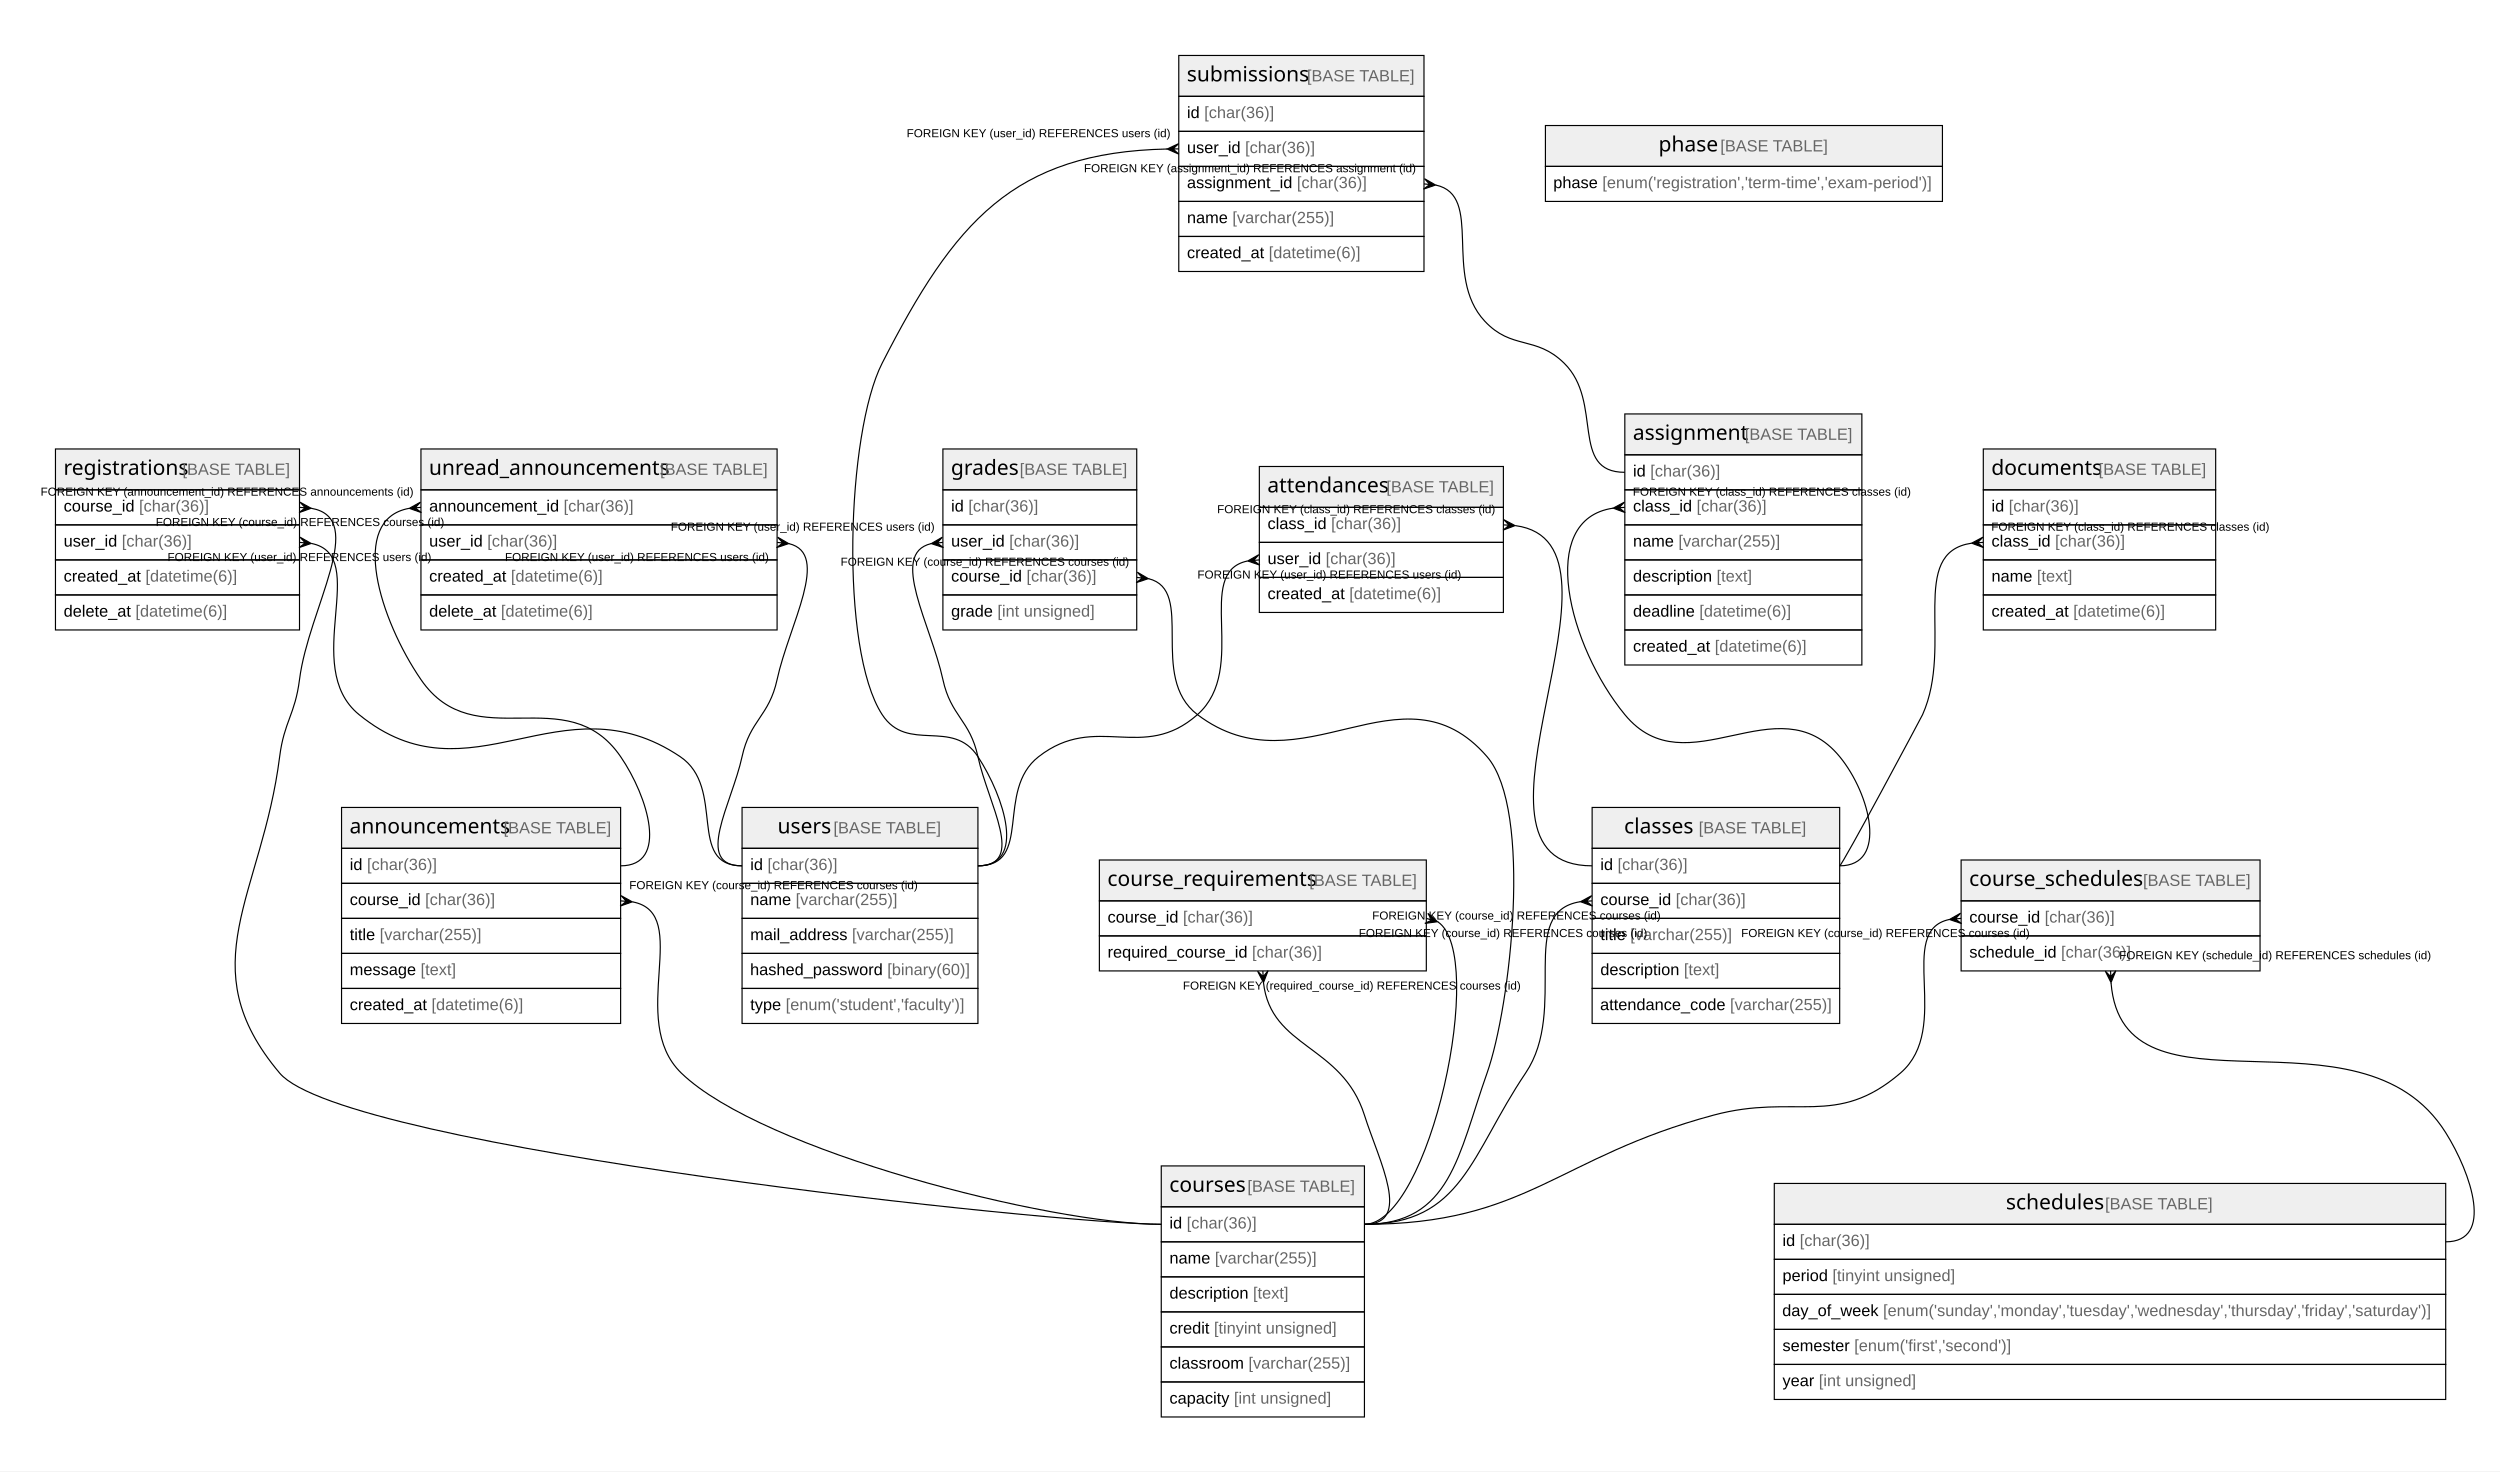
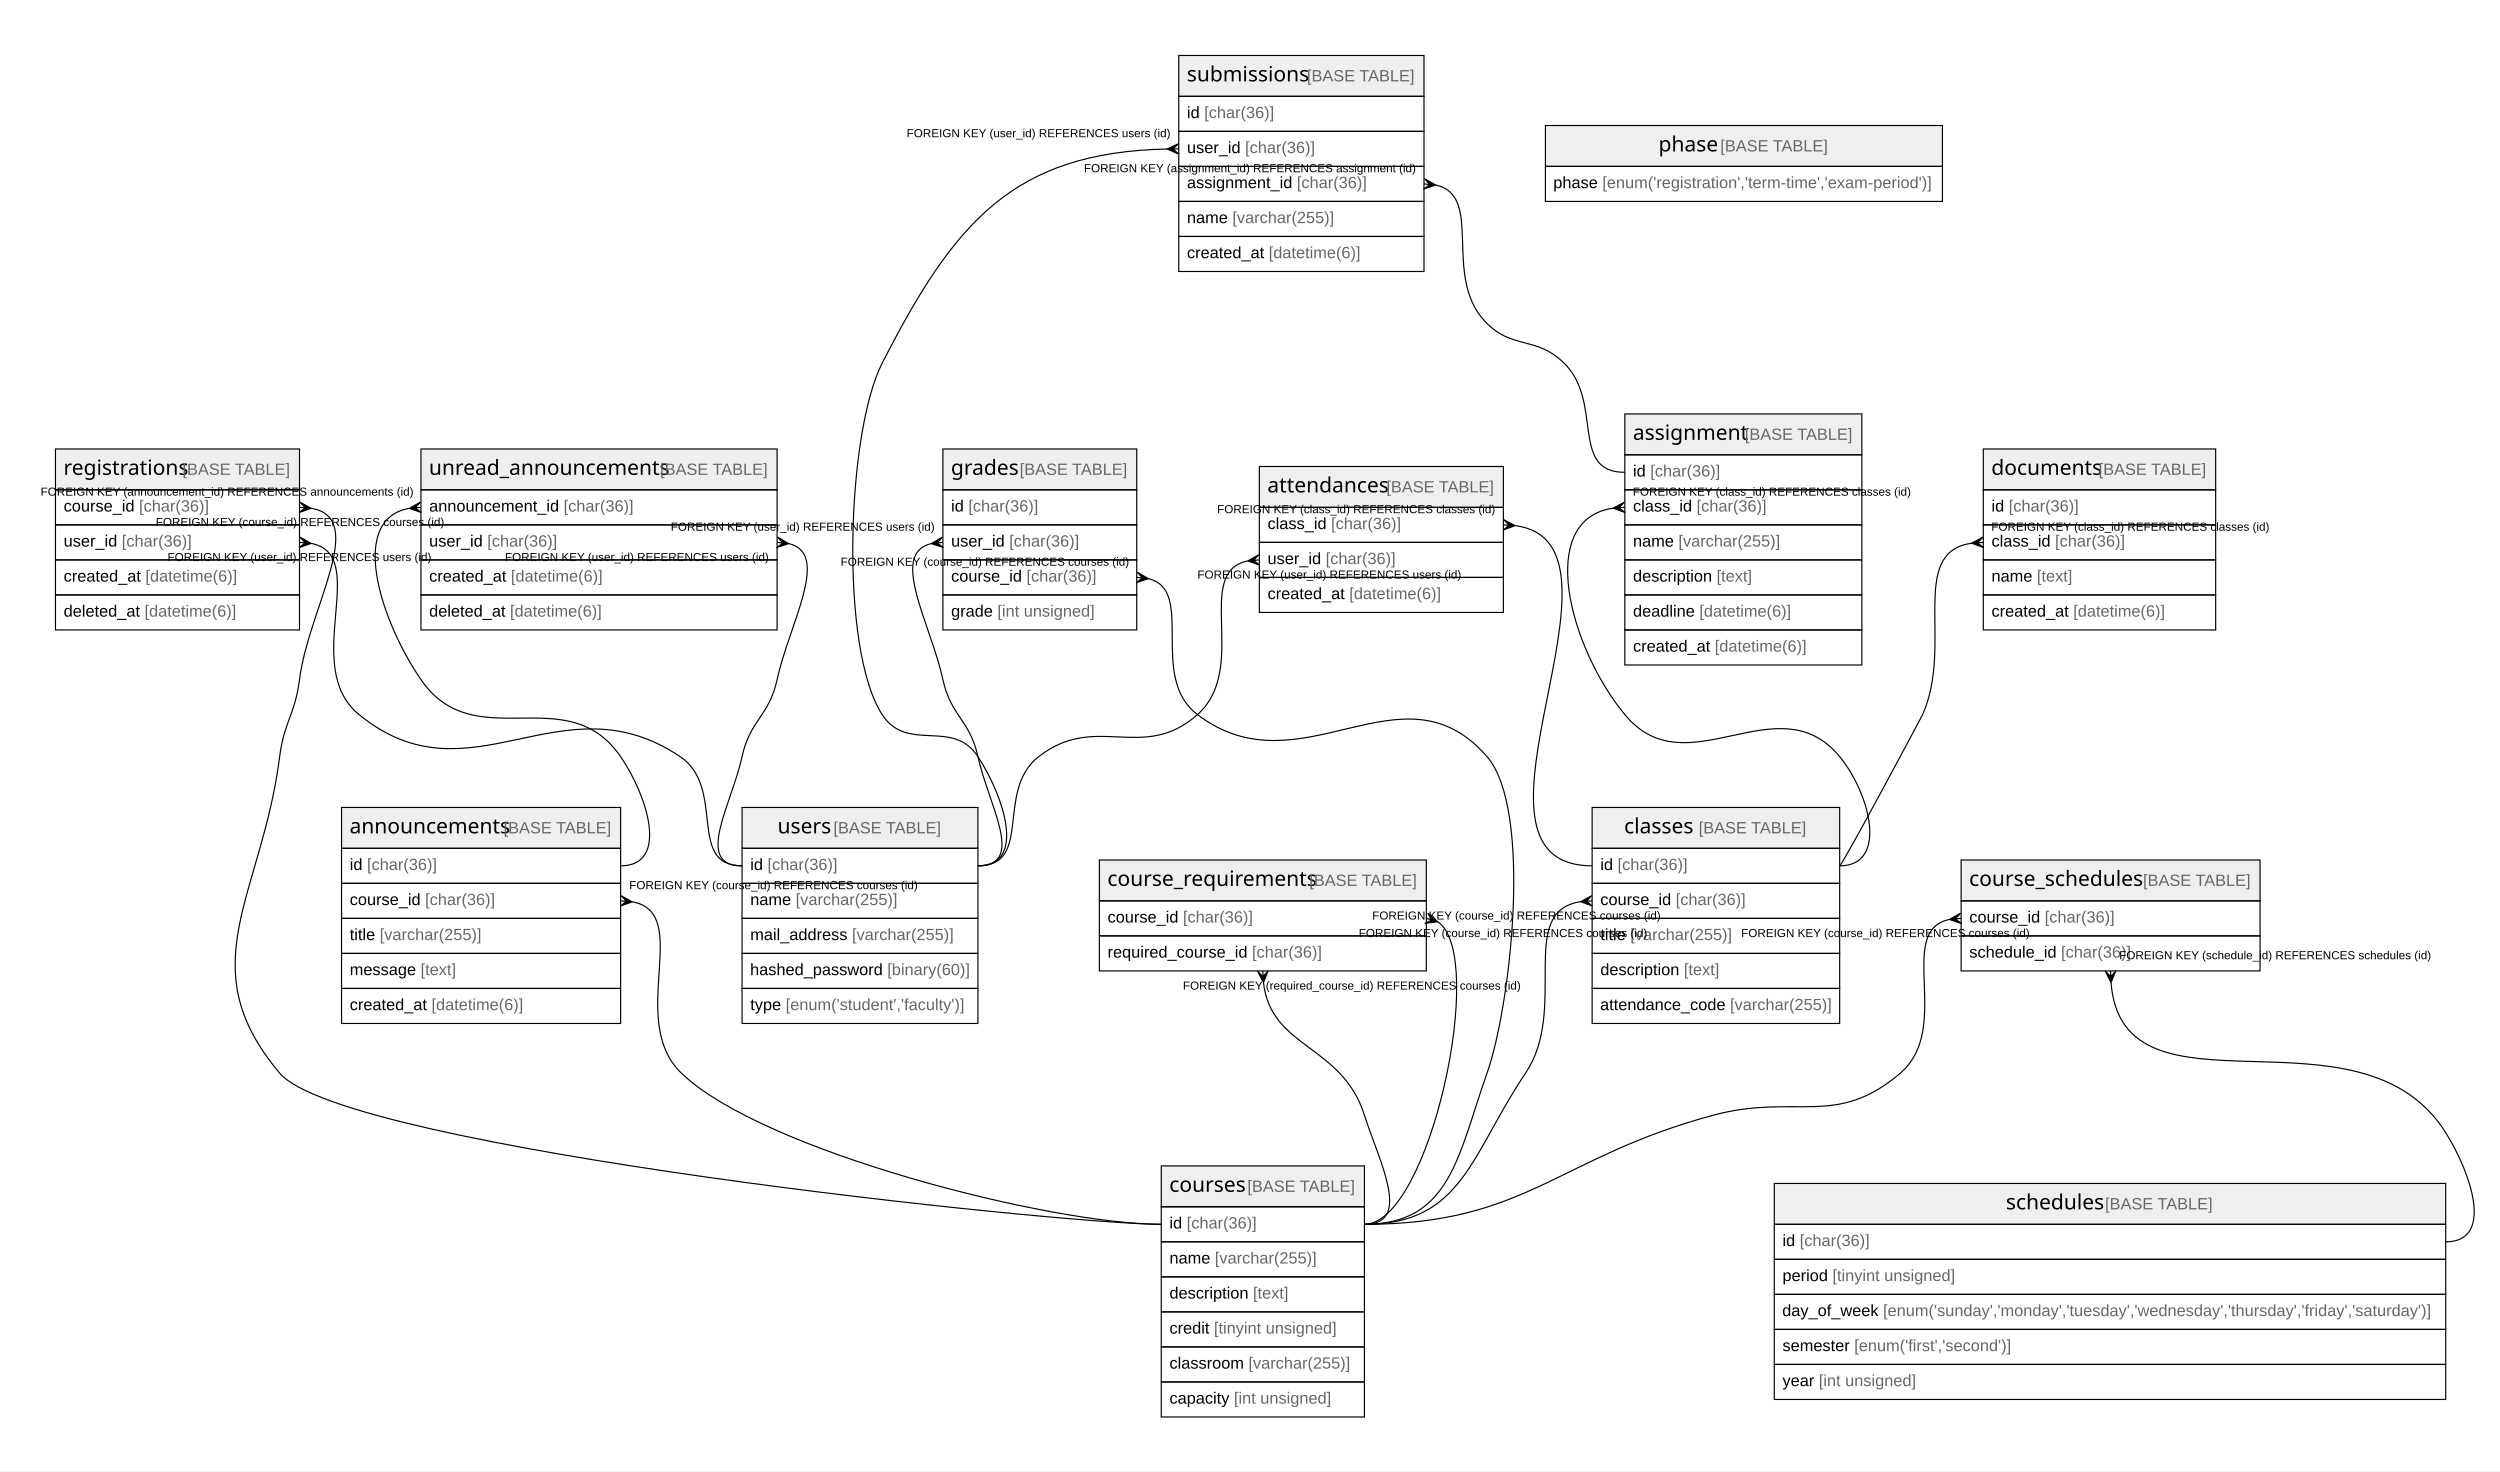
<svg xmlns="http://www.w3.org/2000/svg" width="2141pt" height="1260pt" viewBox="0.00 0.00 2141.00 1260.00">
  <g id="graph0" class="graph" transform="scale(1 1) rotate(0) translate(4 1256)">
    <polygon fill="#ffffff" stroke="transparent" points="-4,4 -4,-1256 2137,-1256 2137,4 -4,4" />
    <g id="node1" class="node">
      <polygon fill="#efefef" stroke="transparent" points="288.5,-529.5 288.5,-564.5 527.5,-564.5 527.5,-529.5 288.5,-529.5" />
      <polygon fill="none" stroke="#000000" points="288.5,-529.5 288.5,-564.5 527.5,-564.5 527.5,-529.5 288.5,-529.5" />
      <text text-anchor="start" x="295.348" y="-542.3" font-family="Arial Bold" font-size="18.00" fill="#000000">announcements</text>
      <text text-anchor="start" x="423.398" y="-542.3" font-family="Arial" font-size="14.00" fill="#000000"> </text>
      <text text-anchor="start" x="427.289" y="-542.3" font-family="Arial" font-size="14.00" fill="#666666">[BASE TABLE]</text>
      <polygon fill="none" stroke="#000000" points="288.5,-499.5 288.5,-529.5 527.5,-529.5 527.5,-499.5 288.5,-499.5" />
      <text text-anchor="start" x="295.5" y="-510.9" font-family="Arial" font-size="14.00" fill="#000000">id </text>
      <text text-anchor="start" x="310.28" y="-510.9" font-family="Arial" font-size="14.00" fill="#666666">[char(36)]</text>
      <polygon fill="none" stroke="#000000" points="288.5,-469.5 288.5,-499.5 527.5,-499.5 527.5,-469.5 288.5,-469.5" />
      <text text-anchor="start" x="295.5" y="-480.9" font-family="Arial" font-size="14.00" fill="#000000">course_id </text>
      <text text-anchor="start" x="360.071" y="-480.9" font-family="Arial" font-size="14.00" fill="#666666">[char(36)]</text>
      <polygon fill="none" stroke="#000000" points="288.5,-439.5 288.5,-469.5 527.5,-469.5 527.5,-439.5 288.5,-439.5" />
      <text text-anchor="start" x="295.5" y="-450.9" font-family="Arial" font-size="14.00" fill="#000000">title </text>
      <text text-anchor="start" x="321.168" y="-450.9" font-family="Arial" font-size="14.00" fill="#666666">[varchar(255)]</text>
      <polygon fill="none" stroke="#000000" points="288.5,-409.5 288.5,-439.5 527.5,-439.5 527.5,-409.5 288.5,-409.5" />
      <text text-anchor="start" x="295.5" y="-420.9" font-family="Arial" font-size="14.00" fill="#000000">message </text>
      <text text-anchor="start" x="356.182" y="-420.9" font-family="Arial" font-size="14.00" fill="#666666">[text]</text>
      <polygon fill="none" stroke="#000000" points="288.5,-379.5 288.5,-409.5 527.5,-409.5 527.5,-379.5 288.5,-379.5" />
      <text text-anchor="start" x="295.5" y="-390.9" font-family="Arial" font-size="14.00" fill="#000000">created_at </text>
      <text text-anchor="start" x="365.528" y="-390.9" font-family="Arial" font-size="14.00" fill="#666666">[datetime(6)]</text>
    </g>
    <g id="node7" class="node">
      <polygon fill="#efefef" stroke="transparent" points="990.5,-222.5 990.5,-257.5 1164.5,-257.5 1164.5,-222.5 990.5,-222.5" />
      <polygon fill="none" stroke="#000000" points="990.5,-222.5 990.5,-257.5 1164.5,-257.5 1164.5,-222.5 990.5,-222.5" />
      <text text-anchor="start" x="997.368" y="-235.3" font-family="Arial Bold" font-size="18.00" fill="#000000">courses</text>
      <text text-anchor="start" x="1060.379" y="-235.3" font-family="Arial" font-size="14.00" fill="#000000"> </text>
      <text text-anchor="start" x="1064.269" y="-235.3" font-family="Arial" font-size="14.00" fill="#666666">[BASE TABLE]</text>
      <polygon fill="none" stroke="#000000" points="990.5,-192.5 990.5,-222.5 1164.5,-222.5 1164.5,-192.5 990.5,-192.5" />
      <text text-anchor="start" x="997.5" y="-203.9" font-family="Arial" font-size="14.00" fill="#000000">id </text>
      <text text-anchor="start" x="1012.28" y="-203.9" font-family="Arial" font-size="14.00" fill="#666666">[char(36)]</text>
      <polygon fill="none" stroke="#000000" points="990.5,-162.5 990.5,-192.5 1164.5,-192.5 1164.5,-162.5 990.5,-162.5" />
      <text text-anchor="start" x="997.5" y="-173.9" font-family="Arial" font-size="14.00" fill="#000000">name </text>
      <text text-anchor="start" x="1036.399" y="-173.9" font-family="Arial" font-size="14.00" fill="#666666">[varchar(255)]</text>
      <polygon fill="none" stroke="#000000" points="990.5,-132.5 990.5,-162.5 1164.5,-162.5 1164.5,-132.5 990.5,-132.5" />
      <text text-anchor="start" x="997.5" y="-143.9" font-family="Arial" font-size="14.00" fill="#000000">description </text>
      <text text-anchor="start" x="1069.068" y="-143.9" font-family="Arial" font-size="14.00" fill="#666666">[text]</text>
      <polygon fill="none" stroke="#000000" points="990.5,-102.5 990.5,-132.5 1164.5,-132.5 1164.5,-102.5 990.5,-102.5" />
      <text text-anchor="start" x="997.5" y="-113.9" font-family="Arial" font-size="14.00" fill="#000000">credit </text>
      <text text-anchor="start" x="1035.614" y="-113.9" font-family="Arial" font-size="14.00" fill="#666666">[tinyint unsigned]</text>
      <polygon fill="none" stroke="#000000" points="990.5,-72.5 990.5,-102.5 1164.5,-102.5 1164.5,-72.5 990.5,-72.5" />
      <text text-anchor="start" x="997.5" y="-83.9" font-family="Arial" font-size="14.00" fill="#000000">classroom </text>
      <text text-anchor="start" x="1065.166" y="-83.9" font-family="Arial" font-size="14.00" fill="#666666">[varchar(255)]</text>
      <polygon fill="none" stroke="#000000" points="990.5,-42.5 990.5,-72.5 1164.5,-72.5 1164.5,-42.5 990.5,-42.5" />
      <text text-anchor="start" x="997.5" y="-53.9" font-family="Arial" font-size="14.00" fill="#000000">capacity </text>
      <text text-anchor="start" x="1052.736" y="-53.9" font-family="Arial" font-size="14.00" fill="#666666">[int unsigned]</text>
    </g>
    <g id="edge1" class="edge">
      <path fill="none" stroke="#000000" d="M537.716,-483.635C589.981,-473.804 532.261,-382.674 579.5,-337 648.344,-270.438 894.74,-207.5 990.5,-207.5" />
      <polygon fill="#000000" stroke="#000000" points="537.464,-483.656 527.12,-480.016 532.482,-484.078 527.5,-484.5 527.5,-484.5 527.5,-484.5 532.482,-484.078 527.88,-488.984 537.464,-483.656 537.464,-483.656" />
      <text text-anchor="start" x="534.886" y="-494.5" font-family="Arial" font-size="10.00" fill="#000000">FOREIGN KEY (course_id) REFERENCES courses (id)</text>
    </g>
    <g id="node2" class="node">
      <polygon fill="#efefef" stroke="transparent" points="1387.5,-866.5 1387.5,-901.5 1590.5,-901.5 1590.5,-866.5 1387.5,-866.5" />
      <polygon fill="none" stroke="#000000" points="1387.5,-866.5 1387.5,-901.5 1590.5,-901.5 1590.5,-866.5 1387.5,-866.5" />
      <text text-anchor="start" x="1394.363" y="-879.3" font-family="Arial Bold" font-size="18.00" fill="#000000">assignment</text>
      <text text-anchor="start" x="1486.383" y="-879.3" font-family="Arial" font-size="14.00" fill="#000000"> </text>
      <text text-anchor="start" x="1490.274" y="-879.3" font-family="Arial" font-size="14.00" fill="#666666">[BASE TABLE]</text>
      <polygon fill="none" stroke="#000000" points="1387.5,-836.5 1387.5,-866.5 1590.5,-866.5 1590.5,-836.5 1387.5,-836.5" />
      <text text-anchor="start" x="1394.5" y="-847.9" font-family="Arial" font-size="14.00" fill="#000000">id </text>
      <text text-anchor="start" x="1409.28" y="-847.9" font-family="Arial" font-size="14.00" fill="#666666">[char(36)]</text>
      <polygon fill="none" stroke="#000000" points="1387.5,-806.5 1387.5,-836.5 1590.5,-836.5 1590.5,-806.5 1387.5,-806.5" />
      <text text-anchor="start" x="1394.5" y="-817.9" font-family="Arial" font-size="14.00" fill="#000000">class_id </text>
      <text text-anchor="start" x="1448.952" y="-817.9" font-family="Arial" font-size="14.00" fill="#666666">[char(36)]</text>
      <polygon fill="none" stroke="#000000" points="1387.5,-776.5 1387.5,-806.5 1590.5,-806.5 1590.5,-776.5 1387.5,-776.5" />
      <text text-anchor="start" x="1394.5" y="-787.9" font-family="Arial" font-size="14.00" fill="#000000">name </text>
      <text text-anchor="start" x="1433.399" y="-787.9" font-family="Arial" font-size="14.00" fill="#666666">[varchar(255)]</text>
      <polygon fill="none" stroke="#000000" points="1387.5,-746.5 1387.5,-776.5 1590.5,-776.5 1590.5,-746.5 1387.5,-746.5" />
      <text text-anchor="start" x="1394.5" y="-757.9" font-family="Arial" font-size="14.00" fill="#000000">description </text>
      <text text-anchor="start" x="1466.068" y="-757.9" font-family="Arial" font-size="14.00" fill="#666666">[text]</text>
      <polygon fill="none" stroke="#000000" points="1387.5,-716.5 1387.5,-746.5 1590.5,-746.5 1590.5,-716.5 1387.5,-716.5" />
      <text text-anchor="start" x="1394.5" y="-727.9" font-family="Arial" font-size="14.00" fill="#000000">deadline </text>
      <text text-anchor="start" x="1451.299" y="-727.9" font-family="Arial" font-size="14.00" fill="#666666">[datetime(6)]</text>
      <polygon fill="none" stroke="#000000" points="1387.5,-686.5 1387.5,-716.5 1590.5,-716.5 1590.5,-686.5 1387.5,-686.5" />
      <text text-anchor="start" x="1394.5" y="-697.9" font-family="Arial" font-size="14.00" fill="#000000">created_at </text>
      <text text-anchor="start" x="1464.528" y="-697.9" font-family="Arial" font-size="14.00" fill="#666666">[datetime(6)]</text>
    </g>
    <g id="node4" class="node">
      <polygon fill="#efefef" stroke="transparent" points="1359.5,-529.5 1359.5,-564.5 1571.5,-564.5 1571.5,-529.5 1359.5,-529.5" />
      <polygon fill="none" stroke="#000000" points="1359.5,-529.5 1359.5,-564.5 1571.5,-564.5 1571.5,-529.5 1359.5,-529.5" />
      <text text-anchor="start" x="1386.87" y="-542.3" font-family="Arial Bold" font-size="18.00" fill="#000000">classes</text>
      <text text-anchor="start" x="1446.876" y="-542.3" font-family="Arial" font-size="14.00" fill="#000000"> </text>
      <text text-anchor="start" x="1450.767" y="-542.3" font-family="Arial" font-size="14.00" fill="#666666">[BASE TABLE]</text>
      <polygon fill="none" stroke="#000000" points="1359.5,-499.5 1359.5,-529.5 1571.5,-529.5 1571.5,-499.5 1359.5,-499.5" />
      <text text-anchor="start" x="1366.5" y="-510.9" font-family="Arial" font-size="14.00" fill="#000000">id </text>
      <text text-anchor="start" x="1381.28" y="-510.9" font-family="Arial" font-size="14.00" fill="#666666">[char(36)]</text>
      <polygon fill="none" stroke="#000000" points="1359.5,-469.5 1359.5,-499.5 1571.5,-499.5 1571.5,-469.5 1359.5,-469.5" />
      <text text-anchor="start" x="1366.5" y="-480.9" font-family="Arial" font-size="14.00" fill="#000000">course_id </text>
      <text text-anchor="start" x="1431.071" y="-480.9" font-family="Arial" font-size="14.00" fill="#666666">[char(36)]</text>
      <polygon fill="none" stroke="#000000" points="1359.5,-439.5 1359.5,-469.5 1571.5,-469.5 1571.5,-439.5 1359.5,-439.5" />
      <text text-anchor="start" x="1366.5" y="-450.9" font-family="Arial" font-size="14.00" fill="#000000">title </text>
      <text text-anchor="start" x="1392.168" y="-450.9" font-family="Arial" font-size="14.00" fill="#666666">[varchar(255)]</text>
      <polygon fill="none" stroke="#000000" points="1359.5,-409.5 1359.5,-439.5 1571.5,-439.5 1571.5,-409.5 1359.5,-409.5" />
      <text text-anchor="start" x="1366.5" y="-420.9" font-family="Arial" font-size="14.00" fill="#000000">description </text>
      <text text-anchor="start" x="1438.068" y="-420.9" font-family="Arial" font-size="14.00" fill="#666666">[text]</text>
      <polygon fill="none" stroke="#000000" points="1359.5,-379.5 1359.5,-409.5 1571.5,-409.5 1571.5,-379.5 1359.5,-379.5" />
      <text text-anchor="start" x="1366.3" y="-390.9" font-family="Arial" font-size="14.00" fill="#000000">attendance_code </text>
      <text text-anchor="start" x="1477.581" y="-390.9" font-family="Arial" font-size="14.00" fill="#666666">[varchar(255)]</text>
    </g>
    <g id="edge2" class="edge">
      <path fill="none" stroke="#000000" d="M1377.512,-820.81C1311.237,-811.137 1339.61,-702.167 1387.5,-644 1440.464,-579.669 1518.536,-672.331 1571.5,-608 1597.913,-575.918 1613.056,-514.5 1571.5,-514.5" />
      <polygon fill="#000000" stroke="#000000" points="1377.524,-820.811 1387.19,-825.989 1382.512,-821.155 1387.5,-821.5 1387.5,-821.5 1387.5,-821.5 1382.512,-821.155 1387.81,-817.011 1377.524,-820.811 1377.524,-820.811" />
      <text text-anchor="start" x="1394.334" y="-831.5" font-family="Arial" font-size="10.00" fill="#000000">FOREIGN KEY (class_id) REFERENCES classes (id)</text>
    </g>
    <g id="node3" class="node">
      <polygon fill="#efefef" stroke="transparent" points="1074.5,-821.5 1074.5,-856.5 1283.5,-856.5 1283.5,-821.5 1074.5,-821.5" />
      <polygon fill="none" stroke="#000000" points="1074.5,-821.5 1074.5,-856.5 1283.5,-856.5 1283.5,-821.5 1074.5,-821.5" />
      <text text-anchor="start" x="1081.349" y="-834.3" font-family="Arial Bold" font-size="18.00" fill="#000000">attendances</text>
      <text text-anchor="start" x="1179.397" y="-834.3" font-family="Arial" font-size="14.00" fill="#000000"> </text>
      <text text-anchor="start" x="1183.288" y="-834.3" font-family="Arial" font-size="14.00" fill="#666666">[BASE TABLE]</text>
      <polygon fill="none" stroke="#000000" points="1074.5,-791.5 1074.5,-821.5 1283.5,-821.5 1283.5,-791.5 1074.5,-791.5" />
      <text text-anchor="start" x="1081.5" y="-802.9" font-family="Arial" font-size="14.00" fill="#000000">class_id </text>
      <text text-anchor="start" x="1135.952" y="-802.9" font-family="Arial" font-size="14.00" fill="#666666">[char(36)]</text>
      <polygon fill="none" stroke="#000000" points="1074.5,-761.5 1074.5,-791.5 1283.5,-791.5 1283.5,-761.5 1074.5,-761.5" />
      <text text-anchor="start" x="1081.5" y="-772.9" font-family="Arial" font-size="14.00" fill="#000000">user_id </text>
      <text text-anchor="start" x="1131.288" y="-772.9" font-family="Arial" font-size="14.00" fill="#666666">[char(36)]</text>
      <polygon fill="none" stroke="#000000" points="1074.5,-731.5 1074.5,-761.5 1283.5,-761.5 1283.5,-731.5 1074.5,-731.5" />
      <text text-anchor="start" x="1081.5" y="-742.9" font-family="Arial" font-size="14.00" fill="#000000">created_at </text>
      <text text-anchor="start" x="1151.528" y="-742.9" font-family="Arial" font-size="14.00" fill="#666666">[datetime(6)]</text>
    </g>
    <g id="edge3" class="edge">
      <path fill="none" stroke="#000000" d="M1293.782,-805.857C1407.334,-790.75 1229.065,-514.5 1359.5,-514.5" />
      <polygon fill="#000000" stroke="#000000" points="1293.48,-805.876 1283.219,-802.009 1288.49,-806.188 1283.5,-806.5 1283.5,-806.5 1283.5,-806.5 1288.49,-806.188 1283.781,-810.991 1293.48,-805.876 1293.48,-805.876" />
      <text text-anchor="start" x="1038.334" y="-816.5" font-family="Arial" font-size="10.00" fill="#000000">FOREIGN KEY (class_id) REFERENCES classes (id)</text>
    </g>
    <g id="node15" class="node">
      <polygon fill="#efefef" stroke="transparent" points="631.5,-529.5 631.5,-564.5 833.5,-564.5 833.5,-529.5 631.5,-529.5" />
      <polygon fill="none" stroke="#000000" points="631.5,-529.5 631.5,-564.5 833.5,-564.5 833.5,-529.5 631.5,-529.5" />
      <text text-anchor="start" x="661.871" y="-542.3" font-family="Arial Bold" font-size="18.00" fill="#000000">users</text>
      <text text-anchor="start" x="705.875" y="-542.3" font-family="Arial" font-size="14.00" fill="#000000"> </text>
      <text text-anchor="start" x="709.766" y="-542.3" font-family="Arial" font-size="14.00" fill="#666666">[BASE TABLE]</text>
      <polygon fill="none" stroke="#000000" points="631.5,-499.5 631.5,-529.5 833.5,-529.5 833.5,-499.5 631.5,-499.5" />
      <text text-anchor="start" x="638.5" y="-510.9" font-family="Arial" font-size="14.00" fill="#000000">id </text>
      <text text-anchor="start" x="653.28" y="-510.9" font-family="Arial" font-size="14.00" fill="#666666">[char(36)]</text>
      <polygon fill="none" stroke="#000000" points="631.5,-469.5 631.5,-499.5 833.5,-499.5 833.5,-469.5 631.5,-469.5" />
      <text text-anchor="start" x="638.5" y="-480.9" font-family="Arial" font-size="14.00" fill="#000000">name </text>
      <text text-anchor="start" x="677.399" y="-480.9" font-family="Arial" font-size="14.00" fill="#666666">[varchar(255)]</text>
      <polygon fill="none" stroke="#000000" points="631.5,-439.5 631.5,-469.5 833.5,-469.5 833.5,-439.5 631.5,-439.5" />
      <text text-anchor="start" x="638.5" y="-450.9" font-family="Arial" font-size="14.00" fill="#000000">mail_address </text>
      <text text-anchor="start" x="725.621" y="-450.9" font-family="Arial" font-size="14.00" fill="#666666">[varchar(255)]</text>
      <polygon fill="none" stroke="#000000" points="631.5,-409.5 631.5,-439.5 833.5,-439.5 833.5,-409.5 631.5,-409.5" />
      <text text-anchor="start" x="638.367" y="-420.9" font-family="Arial" font-size="14.00" fill="#000000">hashed_password </text>
      <text text-anchor="start" x="755.851" y="-420.9" font-family="Arial" font-size="14.00" fill="#666666">[binary(60)]</text>
      <polygon fill="none" stroke="#000000" points="631.5,-379.5 631.5,-409.5 833.5,-409.5 833.5,-379.5 631.5,-379.5" />
      <text text-anchor="start" x="638.5" y="-390.9" font-family="Arial" font-size="14.00" fill="#000000">type </text>
      <text text-anchor="start" x="668.846" y="-390.9" font-family="Arial" font-size="14.00" fill="#666666">[enum('student','faculty')]</text>
    </g>
    <g id="edge4" class="edge">
      <path fill="none" stroke="#000000" d="M1064.264,-775.536C1017.702,-765.723 1066.118,-683.492 1021.5,-644 974.68,-602.559 934.857,-646.386 885.5,-608 847.965,-578.809 881.05,-514.5 833.5,-514.5" />
      <polygon fill="#000000" stroke="#000000" points="1064.544,-775.562 1074.078,-780.98 1069.522,-776.031 1074.5,-776.5 1074.5,-776.5 1074.5,-776.5 1069.522,-776.031 1074.922,-772.02 1064.544,-775.562 1064.544,-775.562" />
      <text text-anchor="start" x="1021.445" y="-760.5" font-family="Arial" font-size="10.00" fill="#000000">FOREIGN KEY (user_id) REFERENCES users (id)</text>
    </g>
    <g id="edge5" class="edge">
      <path fill="none" stroke="#000000" d="M1349.375,-483.773C1294.507,-475.176 1339.703,-392.209 1302.5,-337 1255.498,-267.249 1248.61,-207.5 1164.5,-207.5" />
      <polygon fill="#000000" stroke="#000000" points="1349.526,-483.784 1359.178,-488.988 1354.513,-484.142 1359.5,-484.5 1359.5,-484.5 1359.5,-484.5 1354.513,-484.142 1359.822,-480.012 1349.526,-483.784 1349.526,-483.784" />
      <text text-anchor="start" x="1171.136" y="-468.5" font-family="Arial" font-size="10.00" fill="#000000">FOREIGN KEY (course_id) REFERENCES courses (id)</text>
    </g>
    <g id="node5" class="node">
      <polygon fill="#efefef" stroke="transparent" points="937.5,-484.5 937.5,-519.5 1217.5,-519.5 1217.5,-484.5 937.5,-484.5" />
      <polygon fill="none" stroke="#000000" points="937.5,-484.5 937.5,-519.5 1217.5,-519.5 1217.5,-484.5 937.5,-484.5" />
      <text text-anchor="start" x="944.36" y="-497.3" font-family="Arial Bold" font-size="18.00" fill="#000000">course_requirements</text>
      <text text-anchor="start" x="1113.387" y="-497.3" font-family="Arial" font-size="14.00" fill="#000000"> </text>
      <text text-anchor="start" x="1117.277" y="-497.3" font-family="Arial" font-size="14.00" fill="#666666">[BASE TABLE]</text>
      <polygon fill="none" stroke="#000000" points="937.5,-454.5 937.5,-484.5 1217.5,-484.5 1217.5,-454.5 937.5,-454.5" />
      <text text-anchor="start" x="944.5" y="-465.9" font-family="Arial" font-size="14.00" fill="#000000">course_id </text>
      <text text-anchor="start" x="1009.071" y="-465.9" font-family="Arial" font-size="14.00" fill="#666666">[char(36)]</text>
      <polygon fill="none" stroke="#000000" points="937.5,-424.5 937.5,-454.5 1217.5,-454.5 1217.5,-424.5 937.5,-424.5" />
      <text text-anchor="start" x="944.5" y="-435.9" font-family="Arial" font-size="14.00" fill="#000000">required_course_id </text>
      <text text-anchor="start" x="1068.194" y="-435.9" font-family="Arial" font-size="14.00" fill="#666666">[char(36)]</text>
    </g>
    <g id="edge6" class="edge">
      <path fill="none" stroke="#000000" d="M1227.347,-466.558C1270.252,-437.773 1220.189,-207.5 1164.5,-207.5" />
      <polygon fill="#000000" stroke="#000000" points="1227.081,-466.637 1216.211,-465.188 1222.291,-468.068 1217.5,-469.5 1217.5,-469.5 1217.5,-469.5 1222.291,-468.068 1218.789,-473.812 1227.081,-466.637 1227.081,-466.637" />
      <text text-anchor="start" x="1159.636" y="-453.5" font-family="Arial" font-size="10.00" fill="#000000">FOREIGN KEY (course_id) REFERENCES courses (id)</text>
    </g>
    <g id="edge7" class="edge">
      <path fill="none" stroke="#000000" d="M1078.04,-414.481C1084.408,-357.966 1145.289,-361.629 1164.5,-301 1177.052,-261.386 1206.056,-207.5 1164.5,-207.5" />
      <polygon fill="#000000" stroke="#000000" points="1078.038,-414.514 1073.006,-424.258 1077.769,-419.507 1077.5,-424.5 1077.5,-424.5 1077.5,-424.5 1077.769,-419.507 1081.994,-424.742 1078.038,-414.514 1078.038,-414.514" />
      <text text-anchor="start" x="1009.02" y="-408.5" font-family="Arial" font-size="10.00" fill="#000000">FOREIGN KEY (required_course_id) REFERENCES courses (id)</text>
    </g>
    <g id="node6" class="node">
      <polygon fill="#efefef" stroke="transparent" points="1675.5,-484.5 1675.5,-519.5 1931.5,-519.5 1931.5,-484.5 1675.5,-484.5" />
      <polygon fill="none" stroke="#000000" points="1675.5,-484.5 1675.5,-519.5 1931.5,-519.5 1931.5,-484.5 1675.5,-484.5" />
      <text text-anchor="start" x="1682.352" y="-497.3" font-family="Arial Bold" font-size="18.00" fill="#000000">course_schedules</text>
      <text text-anchor="start" x="1827.394" y="-497.3" font-family="Arial" font-size="14.00" fill="#000000"> </text>
      <text text-anchor="start" x="1831.285" y="-497.3" font-family="Arial" font-size="14.00" fill="#666666">[BASE TABLE]</text>
      <polygon fill="none" stroke="#000000" points="1675.5,-454.5 1675.5,-484.5 1931.5,-484.5 1931.5,-454.5 1675.5,-454.5" />
      <text text-anchor="start" x="1682.5" y="-465.9" font-family="Arial" font-size="14.00" fill="#000000">course_id </text>
      <text text-anchor="start" x="1747.071" y="-465.9" font-family="Arial" font-size="14.00" fill="#666666">[char(36)]</text>
      <polygon fill="none" stroke="#000000" points="1675.5,-424.5 1675.5,-454.5 1931.5,-454.5 1931.5,-424.5 1675.5,-424.5" />
      <text text-anchor="start" x="1682.5" y="-435.9" font-family="Arial" font-size="14.00" fill="#000000">schedule_id </text>
      <text text-anchor="start" x="1761.082" y="-435.9" font-family="Arial" font-size="14.00" fill="#666666">[char(36)]</text>
    </g>
    <g id="edge8" class="edge">
      <path fill="none" stroke="#000000" d="M1665.306,-468.527C1619.023,-458.627 1668.607,-375.697 1623.5,-337 1568.179,-289.54 1533.898,-319.893 1463.5,-301 1329.024,-264.91 1303.735,-207.5 1164.5,-207.5" />
      <polygon fill="#000000" stroke="#000000" points="1665.545,-468.55 1675.072,-473.98 1670.523,-469.025 1675.5,-469.5 1675.5,-469.5 1675.5,-469.5 1670.523,-469.025 1675.928,-465.02 1665.545,-468.55 1665.545,-468.55" />
      <text text-anchor="start" x="1487.136" y="-453.5" font-family="Arial" font-size="10.00" fill="#000000">FOREIGN KEY (course_id) REFERENCES courses (id)</text>
    </g>
    <g id="node12" class="node">
      <polygon fill="#efefef" stroke="transparent" points="1515.5,-207.5 1515.5,-242.5 2090.5,-242.5 2090.5,-207.5 1515.5,-207.5" />
      <polygon fill="none" stroke="#000000" points="1515.5,-207.5 1515.5,-242.5 2090.5,-242.5 2090.5,-207.5 1515.5,-207.5" />
      <text text-anchor="start" x="1713.861" y="-220.3" font-family="Arial Bold" font-size="18.00" fill="#000000">schedules</text>
      <text text-anchor="start" x="1794.886" y="-220.3" font-family="Arial" font-size="14.00" fill="#000000"> </text>
      <text text-anchor="start" x="1798.776" y="-220.3" font-family="Arial" font-size="14.00" fill="#666666">[BASE TABLE]</text>
      <polygon fill="none" stroke="#000000" points="1515.5,-177.5 1515.5,-207.5 2090.5,-207.5 2090.5,-177.5 1515.5,-177.5" />
      <text text-anchor="start" x="1522.5" y="-188.9" font-family="Arial" font-size="14.00" fill="#000000">id </text>
      <text text-anchor="start" x="1537.28" y="-188.9" font-family="Arial" font-size="14.00" fill="#666666">[char(36)]</text>
      <polygon fill="none" stroke="#000000" points="1515.5,-147.5 1515.5,-177.5 2090.5,-177.5 2090.5,-147.5 1515.5,-147.5" />
      <text text-anchor="start" x="1522.5" y="-158.9" font-family="Arial" font-size="14.00" fill="#000000">period </text>
      <text text-anchor="start" x="1565.288" y="-158.9" font-family="Arial" font-size="14.00" fill="#666666">[tinyint unsigned]</text>
      <polygon fill="none" stroke="#000000" points="1515.5,-117.5 1515.5,-147.5 2090.5,-147.5 2090.5,-117.5 1515.5,-117.5" />
      <text text-anchor="start" x="1522.276" y="-128.9" font-family="Arial" font-size="14.00" fill="#000000">day_of_week </text>
      <text text-anchor="start" x="1608.642" y="-128.9" font-family="Arial" font-size="14.00" fill="#666666">[enum('sunday','monday','tuesday','wednesday','thursday','friday','saturday')]</text>
      <polygon fill="none" stroke="#000000" points="1515.5,-87.5 1515.5,-117.5 2090.5,-117.5 2090.5,-87.5 1515.5,-87.5" />
      <text text-anchor="start" x="1522.5" y="-98.9" font-family="Arial" font-size="14.00" fill="#000000">semester </text>
      <text text-anchor="start" x="1583.95" y="-98.9" font-family="Arial" font-size="14.00" fill="#666666">[enum('first','second')]</text>
      <polygon fill="none" stroke="#000000" points="1515.5,-57.5 1515.5,-87.5 2090.5,-87.5 2090.5,-57.5 1515.5,-57.5" />
      <text text-anchor="start" x="1522.5" y="-68.9" font-family="Arial" font-size="14.00" fill="#000000">year </text>
      <text text-anchor="start" x="1553.616" y="-68.9" font-family="Arial" font-size="14.00" fill="#666666">[int unsigned]</text>
    </g>
    <g id="edge9" class="edge">
      <path fill="none" stroke="#000000" d="M1803.904,-414.215C1814.162,-288.962 2017.108,-402.908 2090.5,-286 2112.595,-250.805 2132.056,-192.5 2090.5,-192.5" />
      <polygon fill="#000000" stroke="#000000" points="1803.892,-414.508 1799.004,-424.323 1803.696,-419.504 1803.5,-424.5 1803.5,-424.5 1803.5,-424.5 1803.696,-419.504 1807.996,-424.677 1803.892,-414.508 1803.892,-414.508" />
      <text text-anchor="start" x="1810.878" y="-434.5" font-family="Arial" font-size="10.00" fill="#000000">FOREIGN KEY (schedule_id) REFERENCES schedules (id)</text>
    </g>
    <g id="node8" class="node">
      <polygon fill="#efefef" stroke="transparent" points="1694.5,-836.5 1694.5,-871.5 1893.5,-871.5 1893.5,-836.5 1694.5,-836.5" />
      <polygon fill="none" stroke="#000000" points="1694.5,-836.5 1694.5,-871.5 1893.5,-871.5 1893.5,-836.5 1694.5,-836.5" />
      <text text-anchor="start" x="1701.36" y="-849.3" font-family="Arial Bold" font-size="18.00" fill="#000000">documents</text>
      <text text-anchor="start" x="1789.386" y="-849.3" font-family="Arial" font-size="14.00" fill="#000000"> </text>
      <text text-anchor="start" x="1793.276" y="-849.3" font-family="Arial" font-size="14.00" fill="#666666">[BASE TABLE]</text>
      <polygon fill="none" stroke="#000000" points="1694.5,-806.5 1694.5,-836.5 1893.5,-836.5 1893.5,-806.5 1694.5,-806.5" />
      <text text-anchor="start" x="1701.5" y="-817.9" font-family="Arial" font-size="14.00" fill="#000000">id </text>
      <text text-anchor="start" x="1716.28" y="-817.9" font-family="Arial" font-size="14.00" fill="#666666">[char(36)]</text>
      <polygon fill="none" stroke="#000000" points="1694.5,-776.5 1694.5,-806.5 1893.5,-806.5 1893.5,-776.5 1694.5,-776.5" />
      <text text-anchor="start" x="1701.5" y="-787.9" font-family="Arial" font-size="14.00" fill="#000000">class_id </text>
      <text text-anchor="start" x="1755.952" y="-787.9" font-family="Arial" font-size="14.00" fill="#666666">[char(36)]</text>
      <polygon fill="none" stroke="#000000" points="1694.5,-746.5 1694.5,-776.5 1893.5,-776.5 1893.5,-746.5 1694.5,-746.5" />
      <text text-anchor="start" x="1701.5" y="-757.9" font-family="Arial" font-size="14.00" fill="#000000">name </text>
      <text text-anchor="start" x="1740.399" y="-757.9" font-family="Arial" font-size="14.00" fill="#666666">[text]</text>
      <polygon fill="none" stroke="#000000" points="1694.5,-716.5 1694.5,-746.5 1893.5,-746.5 1893.5,-716.5 1694.5,-716.5" />
      <text text-anchor="start" x="1701.5" y="-727.9" font-family="Arial" font-size="14.00" fill="#000000">created_at </text>
      <text text-anchor="start" x="1771.528" y="-727.9" font-family="Arial" font-size="14.00" fill="#666666">[datetime(6)]</text>
    </g>
    <g id="edge10" class="edge">
      <path fill="none" stroke="#000000" d="M1684.438,-790.814C1629.621,-782.694 1669.362,-704.116 1642.5,-644 1641.663,-642.127 1573.551,-514.5 1571.5,-514.5" />
      <polygon fill="#000000" stroke="#000000" points="1684.523,-790.82 1694.194,-795.99 1689.512,-791.16 1694.5,-791.5 1694.5,-791.5 1694.5,-791.5 1689.512,-791.16 1694.806,-787.01 1684.523,-790.82 1684.523,-790.82" />
      <text text-anchor="start" x="1701.334" y="-801.5" font-family="Arial" font-size="10.00" fill="#000000">FOREIGN KEY (class_id) REFERENCES classes (id)</text>
    </g>
    <g id="node9" class="node">
      <polygon fill="#efefef" stroke="transparent" points="803.5,-836.5 803.5,-871.5 969.5,-871.5 969.5,-836.5 803.5,-836.5" />
      <polygon fill="none" stroke="#000000" points="803.5,-836.5 803.5,-871.5 969.5,-871.5 969.5,-836.5 803.5,-836.5" />
      <text text-anchor="start" x="810.365" y="-849.3" font-family="Arial Bold" font-size="18.00" fill="#000000">grades</text>
      <text text-anchor="start" x="865.382" y="-849.3" font-family="Arial" font-size="14.00" fill="#000000"> </text>
      <text text-anchor="start" x="869.272" y="-849.3" font-family="Arial" font-size="14.00" fill="#666666">[BASE TABLE]</text>
      <polygon fill="none" stroke="#000000" points="803.5,-806.5 803.5,-836.5 969.5,-836.5 969.5,-806.5 803.5,-806.5" />
      <text text-anchor="start" x="810.5" y="-817.9" font-family="Arial" font-size="14.00" fill="#000000">id </text>
      <text text-anchor="start" x="825.28" y="-817.9" font-family="Arial" font-size="14.00" fill="#666666">[char(36)]</text>
      <polygon fill="none" stroke="#000000" points="803.5,-776.5 803.5,-806.5 969.5,-806.5 969.5,-776.5 803.5,-776.5" />
      <text text-anchor="start" x="810.5" y="-787.9" font-family="Arial" font-size="14.00" fill="#000000">user_id </text>
      <text text-anchor="start" x="860.288" y="-787.9" font-family="Arial" font-size="14.00" fill="#666666">[char(36)]</text>
      <polygon fill="none" stroke="#000000" points="803.5,-746.5 803.5,-776.5 969.5,-776.5 969.5,-746.5 803.5,-746.5" />
      <text text-anchor="start" x="810.5" y="-757.9" font-family="Arial" font-size="14.00" fill="#000000">course_id </text>
      <text text-anchor="start" x="875.071" y="-757.9" font-family="Arial" font-size="14.00" fill="#666666">[char(36)]</text>
      <polygon fill="none" stroke="#000000" points="803.5,-716.5 803.5,-746.5 969.5,-746.5 969.5,-716.5 803.5,-716.5" />
      <text text-anchor="start" x="810.5" y="-727.9" font-family="Arial" font-size="14.00" fill="#000000">grade </text>
      <text text-anchor="start" x="850.182" y="-727.9" font-family="Arial" font-size="14.00" fill="#666666">[int unsigned]</text>
    </g>
    <g id="edge12" class="edge">
      <path fill="none" stroke="#000000" d="M979.512,-760.441C1020.311,-750.693 979.029,-676.23 1021.5,-644 1110.223,-576.671 1196.62,-692.223 1269.5,-608 1308.906,-562.46 1289.62,-393.762 1269.5,-337 1244.744,-267.16 1238.597,-207.5 1164.5,-207.5" />
      <polygon fill="#000000" stroke="#000000" points="979.444,-760.448 969.027,-757.025 974.472,-760.974 969.5,-761.5 969.5,-761.5 969.5,-761.5 974.472,-760.974 969.973,-765.975 979.444,-760.448 979.444,-760.448" />
      <text text-anchor="start" x="715.886" y="-771.5" font-family="Arial" font-size="10.00" fill="#000000">FOREIGN KEY (course_id) REFERENCES courses (id)</text>
    </g>
    <g id="edge11" class="edge">
      <path fill="none" stroke="#000000" d="M793.365,-790.435C757.223,-781.72 793.265,-721.251 803.5,-674 810.321,-642.509 826.679,-639.491 833.5,-608 842.297,-567.386 875.056,-514.5 833.5,-514.5" />
      <polygon fill="#000000" stroke="#000000" points="793.555,-790.455 803.03,-795.975 798.527,-790.977 803.5,-791.5 803.5,-791.5 803.5,-791.5 798.527,-790.977 803.97,-787.025 793.555,-790.455 793.555,-790.455" />
      <text text-anchor="start" x="570.445" y="-801.5" font-family="Arial" font-size="10.00" fill="#000000">FOREIGN KEY (user_id) REFERENCES users (id)</text>
    </g>
    <g id="node10" class="node">
      <polygon fill="#efefef" stroke="transparent" points="1319.5,-1113.5 1319.5,-1148.5 1659.5,-1148.5 1659.5,-1113.5 1319.5,-1113.5" />
      <polygon fill="none" stroke="#000000" points="1319.5,-1113.5 1319.5,-1148.5 1659.5,-1148.5 1659.5,-1113.5 1319.5,-1113.5" />
      <text text-anchor="start" x="1416.361" y="-1126.3" font-family="Arial Bold" font-size="18.00" fill="#000000">phase</text>
      <text text-anchor="start" x="1465.386" y="-1126.3" font-family="Arial" font-size="14.00" fill="#000000"> </text>
      <text text-anchor="start" x="1469.276" y="-1126.3" font-family="Arial" font-size="14.00" fill="#666666">[BASE TABLE]</text>
      <polygon fill="none" stroke="#000000" points="1319.5,-1083.5 1319.5,-1113.5 1659.5,-1113.5 1659.5,-1083.5 1319.5,-1083.5" />
      <text text-anchor="start" x="1326.212" y="-1094.9" font-family="Arial" font-size="14.00" fill="#000000">phase </text>
      <text text-anchor="start" x="1368.233" y="-1094.9" font-family="Arial" font-size="14.00" fill="#666666">[enum('registration','term-time','exam-period')]</text>
    </g>
    <g id="node11" class="node">
      <polygon fill="#efefef" stroke="transparent" points="43.5,-836.5 43.5,-871.5 252.5,-871.5 252.5,-836.5 43.5,-836.5" />
      <polygon fill="none" stroke="#000000" points="43.5,-836.5 43.5,-871.5 252.5,-871.5 252.5,-836.5 43.5,-836.5" />
      <text text-anchor="start" x="50.369" y="-849.3" font-family="Arial Bold" font-size="18.00" fill="#000000">registrations</text>
      <text text-anchor="start" x="148.377" y="-849.3" font-family="Arial" font-size="14.00" fill="#000000"> </text>
      <text text-anchor="start" x="152.268" y="-849.3" font-family="Arial" font-size="14.00" fill="#666666">[BASE TABLE]</text>
      <polygon fill="none" stroke="#000000" points="43.5,-806.5 43.5,-836.5 252.5,-836.5 252.5,-806.5 43.5,-806.5" />
      <text text-anchor="start" x="50.5" y="-817.9" font-family="Arial" font-size="14.00" fill="#000000">course_id </text>
      <text text-anchor="start" x="115.071" y="-817.9" font-family="Arial" font-size="14.00" fill="#666666">[char(36)]</text>
      <polygon fill="none" stroke="#000000" points="43.5,-776.5 43.5,-806.5 252.5,-806.5 252.5,-776.5 43.5,-776.5" />
      <text text-anchor="start" x="50.5" y="-787.9" font-family="Arial" font-size="14.00" fill="#000000">user_id </text>
      <text text-anchor="start" x="100.288" y="-787.9" font-family="Arial" font-size="14.00" fill="#666666">[char(36)]</text>
      <polygon fill="none" stroke="#000000" points="43.5,-746.5 43.5,-776.5 252.5,-776.5 252.5,-746.5 43.5,-746.5" />
      <text text-anchor="start" x="50.5" y="-757.9" font-family="Arial" font-size="14.00" fill="#000000">created_at </text>
      <text text-anchor="start" x="120.528" y="-757.9" font-family="Arial" font-size="14.00" fill="#666666">[datetime(6)]</text>
      <polygon fill="none" stroke="#000000" points="43.5,-716.5 43.5,-746.5 252.5,-746.5 252.5,-716.5 43.5,-716.5" />
-       <text text-anchor="start" x="50.5" y="-727.9" font-family="Arial" font-size="14.00" fill="#000000">delete_at </text>
-       <text text-anchor="start" x="111.974" y="-727.9" font-family="Arial" font-size="14.00" fill="#666666">[datetime(6)]</text>
+       <text text-anchor="start" x="50.5" y="-727.9" font-family="Arial" font-size="14.00" fill="#000000">deleted_at </text>
+       <text text-anchor="start" x="119.757" y="-727.9" font-family="Arial" font-size="14.00" fill="#666666">[datetime(6)]</text>
    </g>
    <g id="edge13" class="edge">
      <path fill="none" stroke="#000000" d="M262.488,-820.725C311.72,-812.214 260.274,-735.352 252.5,-674 248.692,-643.949 239.308,-638.051 235.5,-608 220.358,-488.511 157.865,-429.085 235.5,-337 290.362,-271.927 905.386,-207.5 990.5,-207.5" />
      <polygon fill="#000000" stroke="#000000" points="262.47,-820.726 252.152,-817.014 257.485,-821.113 252.5,-821.5 252.5,-821.5 252.5,-821.5 257.485,-821.113 252.848,-825.986 262.47,-820.726 262.47,-820.726" />
      <text text-anchor="start" x="129.386" y="-805.5" font-family="Arial" font-size="10.00" fill="#000000">FOREIGN KEY (course_id) REFERENCES courses (id)</text>
    </g>
    <g id="edge14" class="edge">
      <path fill="none" stroke="#000000" d="M262.654,-790.597C314.352,-780.34 252.681,-685.436 303.5,-644 399.034,-566.106 476.255,-676.85 578.5,-608 618.122,-581.319 583.733,-514.5 631.5,-514.5" />
      <polygon fill="#000000" stroke="#000000" points="262.461,-790.614 252.101,-787.018 257.48,-791.057 252.5,-791.5 252.5,-791.5 252.5,-791.5 257.48,-791.057 252.899,-795.982 262.461,-790.614 262.461,-790.614" />
      <text text-anchor="start" x="139.445" y="-775.5" font-family="Arial" font-size="10.00" fill="#000000">FOREIGN KEY (user_id) REFERENCES users (id)</text>
    </g>
    <g id="node13" class="node">
      <polygon fill="#efefef" stroke="transparent" points="1005.5,-1173.5 1005.5,-1208.5 1215.5,-1208.5 1215.5,-1173.5 1005.5,-1173.5" />
      <polygon fill="none" stroke="#000000" points="1005.5,-1173.5 1005.5,-1208.5 1215.5,-1208.5 1215.5,-1173.5 1005.5,-1173.5" />
      <text text-anchor="start" x="1012.37" y="-1186.3" font-family="Arial Bold" font-size="18.00" fill="#000000">submissions</text>
      <text text-anchor="start" x="1111.376" y="-1186.3" font-family="Arial" font-size="14.00" fill="#000000"> </text>
      <text text-anchor="start" x="1115.266" y="-1186.3" font-family="Arial" font-size="14.00" fill="#666666">[BASE TABLE]</text>
      <polygon fill="none" stroke="#000000" points="1005.5,-1143.5 1005.5,-1173.5 1215.5,-1173.5 1215.5,-1143.5 1005.5,-1143.5" />
      <text text-anchor="start" x="1012.5" y="-1154.9" font-family="Arial" font-size="14.00" fill="#000000">id </text>
      <text text-anchor="start" x="1027.28" y="-1154.9" font-family="Arial" font-size="14.00" fill="#666666">[char(36)]</text>
      <polygon fill="none" stroke="#000000" points="1005.5,-1113.5 1005.5,-1143.5 1215.5,-1143.5 1215.5,-1113.5 1005.5,-1113.5" />
      <text text-anchor="start" x="1012.5" y="-1124.9" font-family="Arial" font-size="14.00" fill="#000000">user_id </text>
      <text text-anchor="start" x="1062.288" y="-1124.9" font-family="Arial" font-size="14.00" fill="#666666">[char(36)]</text>
      <polygon fill="none" stroke="#000000" points="1005.5,-1083.5 1005.5,-1113.5 1215.5,-1113.5 1215.5,-1083.5 1005.5,-1083.5" />
      <text text-anchor="start" x="1012.5" y="-1094.9" font-family="Arial" font-size="14.00" fill="#000000">assignment_id </text>
      <text text-anchor="start" x="1106.633" y="-1094.9" font-family="Arial" font-size="14.00" fill="#666666">[char(36)]</text>
      <polygon fill="none" stroke="#000000" points="1005.5,-1053.5 1005.5,-1083.5 1215.5,-1083.5 1215.5,-1053.5 1005.5,-1053.5" />
      <text text-anchor="start" x="1012.5" y="-1064.9" font-family="Arial" font-size="14.00" fill="#000000">name </text>
      <text text-anchor="start" x="1051.399" y="-1064.9" font-family="Arial" font-size="14.00" fill="#666666">[varchar(255)]</text>
      <polygon fill="none" stroke="#000000" points="1005.5,-1023.5 1005.5,-1053.5 1215.5,-1053.5 1215.5,-1023.5 1005.5,-1023.5" />
      <text text-anchor="start" x="1012.5" y="-1034.9" font-family="Arial" font-size="14.00" fill="#000000">created_at </text>
      <text text-anchor="start" x="1082.528" y="-1034.9" font-family="Arial" font-size="14.00" fill="#666666">[datetime(6)]</text>
    </g>
    <g id="edge16" class="edge">
      <path fill="none" stroke="#000000" d="M1225.593,-1097.53C1267.124,-1088.592 1231.148,-1020 1267.5,-981 1290.816,-955.985 1311.071,-968.929 1335.5,-945 1369.468,-911.726 1339.95,-851.5 1387.5,-851.5" />
      <polygon fill="#000000" stroke="#000000" points="1225.454,-1097.543 1215.07,-1094.021 1220.477,-1098.022 1215.5,-1098.5 1215.5,-1098.5 1215.5,-1098.5 1220.477,-1098.022 1215.93,-1102.979 1225.454,-1097.543 1225.454,-1097.543" />
      <text text-anchor="start" x="924.27" y="-1108.5" font-family="Arial" font-size="10.00" fill="#000000">FOREIGN KEY (assignment_id) REFERENCES assignment (id)</text>
    </g>
    <g id="edge15" class="edge">
      <path fill="none" stroke="#000000" d="M995.456,-1128.393C863.719,-1125.556 813.345,-1065.975 751.5,-945 721.053,-885.442 714.924,-700.003 751.5,-644 773.264,-610.676 811.736,-641.324 833.5,-608 856.223,-573.207 875.056,-514.5 833.5,-514.5" />
      <polygon fill="#000000" stroke="#000000" points="995.501,-1128.394 1005.452,-1133 1000.5,-1128.447 1005.5,-1128.5 1005.5,-1128.5 1005.5,-1128.5 1000.5,-1128.447 1005.548,-1124 995.501,-1128.394 995.501,-1128.394" />
      <text text-anchor="start" x="772.445" y="-1138.5" font-family="Arial" font-size="10.00" fill="#000000">FOREIGN KEY (user_id) REFERENCES users (id)</text>
    </g>
    <g id="node14" class="node">
      <polygon fill="#efefef" stroke="transparent" points="356.5,-836.5 356.5,-871.5 661.5,-871.5 661.5,-836.5 356.5,-836.5" />
      <polygon fill="none" stroke="#000000" points="356.5,-836.5 356.5,-871.5 661.5,-871.5 661.5,-836.5 356.5,-836.5" />
      <text text-anchor="start" x="363.333" y="-849.3" font-family="Arial Bold" font-size="18.00" fill="#000000">unread_announcements</text>
      <text text-anchor="start" x="557.413" y="-849.3" font-family="Arial" font-size="14.00" fill="#000000"> </text>
      <text text-anchor="start" x="561.303" y="-849.3" font-family="Arial" font-size="14.00" fill="#666666">[BASE TABLE]</text>
      <polygon fill="none" stroke="#000000" points="356.5,-806.5 356.5,-836.5 661.5,-836.5 661.5,-806.5 356.5,-806.5" />
      <text text-anchor="start" x="363.5" y="-817.9" font-family="Arial" font-size="14.00" fill="#000000">announcement_id </text>
      <text text-anchor="start" x="478.657" y="-817.9" font-family="Arial" font-size="14.00" fill="#666666">[char(36)]</text>
      <polygon fill="none" stroke="#000000" points="356.5,-776.5 356.5,-806.5 661.5,-806.5 661.5,-776.5 356.5,-776.5" />
      <text text-anchor="start" x="363.5" y="-787.9" font-family="Arial" font-size="14.00" fill="#000000">user_id </text>
      <text text-anchor="start" x="413.288" y="-787.9" font-family="Arial" font-size="14.00" fill="#666666">[char(36)]</text>
      <polygon fill="none" stroke="#000000" points="356.5,-746.5 356.5,-776.5 661.5,-776.5 661.5,-746.5 356.5,-746.5" />
      <text text-anchor="start" x="363.5" y="-757.9" font-family="Arial" font-size="14.00" fill="#000000">created_at </text>
      <text text-anchor="start" x="433.528" y="-757.9" font-family="Arial" font-size="14.00" fill="#666666">[datetime(6)]</text>
      <polygon fill="none" stroke="#000000" points="356.5,-716.5 356.5,-746.5 661.5,-746.5 661.5,-716.5 356.5,-716.5" />
-       <text text-anchor="start" x="363.5" y="-727.9" font-family="Arial" font-size="14.00" fill="#000000">delete_at </text>
-       <text text-anchor="start" x="424.974" y="-727.9" font-family="Arial" font-size="14.00" fill="#666666">[datetime(6)]</text>
+       <text text-anchor="start" x="363.5" y="-727.9" font-family="Arial" font-size="14.00" fill="#000000">deleted_at </text>
+       <text text-anchor="start" x="432.757" y="-727.9" font-family="Arial" font-size="14.00" fill="#666666">[datetime(6)]</text>
    </g>
    <g id="edge17" class="edge">
      <path fill="none" stroke="#000000" d="M346.25,-820.625C294.198,-811.041 321.519,-724.998 356.5,-674 402.58,-606.821 481.42,-675.179 527.5,-608 551.006,-573.731 569.056,-514.5 527.5,-514.5" />
      <polygon fill="#000000" stroke="#000000" points="346.536,-820.649 356.117,-825.984 351.518,-821.075 356.5,-821.5 356.5,-821.5 356.5,-821.5 351.518,-821.075 356.883,-817.016 346.536,-820.649 346.536,-820.649" />
      <text text-anchor="start" x="30.753" y="-831.5" font-family="Arial" font-size="10.00" fill="#000000">FOREIGN KEY (announcement_id) REFERENCES announcements (id)</text>
    </g>
    <g id="edge18" class="edge">
      <path fill="none" stroke="#000000" d="M671.635,-790.435C707.777,-781.72 671.735,-721.251 661.5,-674 654.679,-642.509 638.321,-639.491 631.5,-608 622.703,-567.386 589.944,-514.5 631.5,-514.5" />
      <polygon fill="#000000" stroke="#000000" points="671.445,-790.455 661.03,-787.025 666.473,-790.977 661.5,-791.5 661.5,-791.5 661.5,-791.5 666.473,-790.977 661.97,-795.975 671.445,-790.455 671.445,-790.455" />
      <text text-anchor="start" x="428.445" y="-775.5" font-family="Arial" font-size="10.00" fill="#000000">FOREIGN KEY (user_id) REFERENCES users (id)</text>
    </g>
  </g>
</svg>
